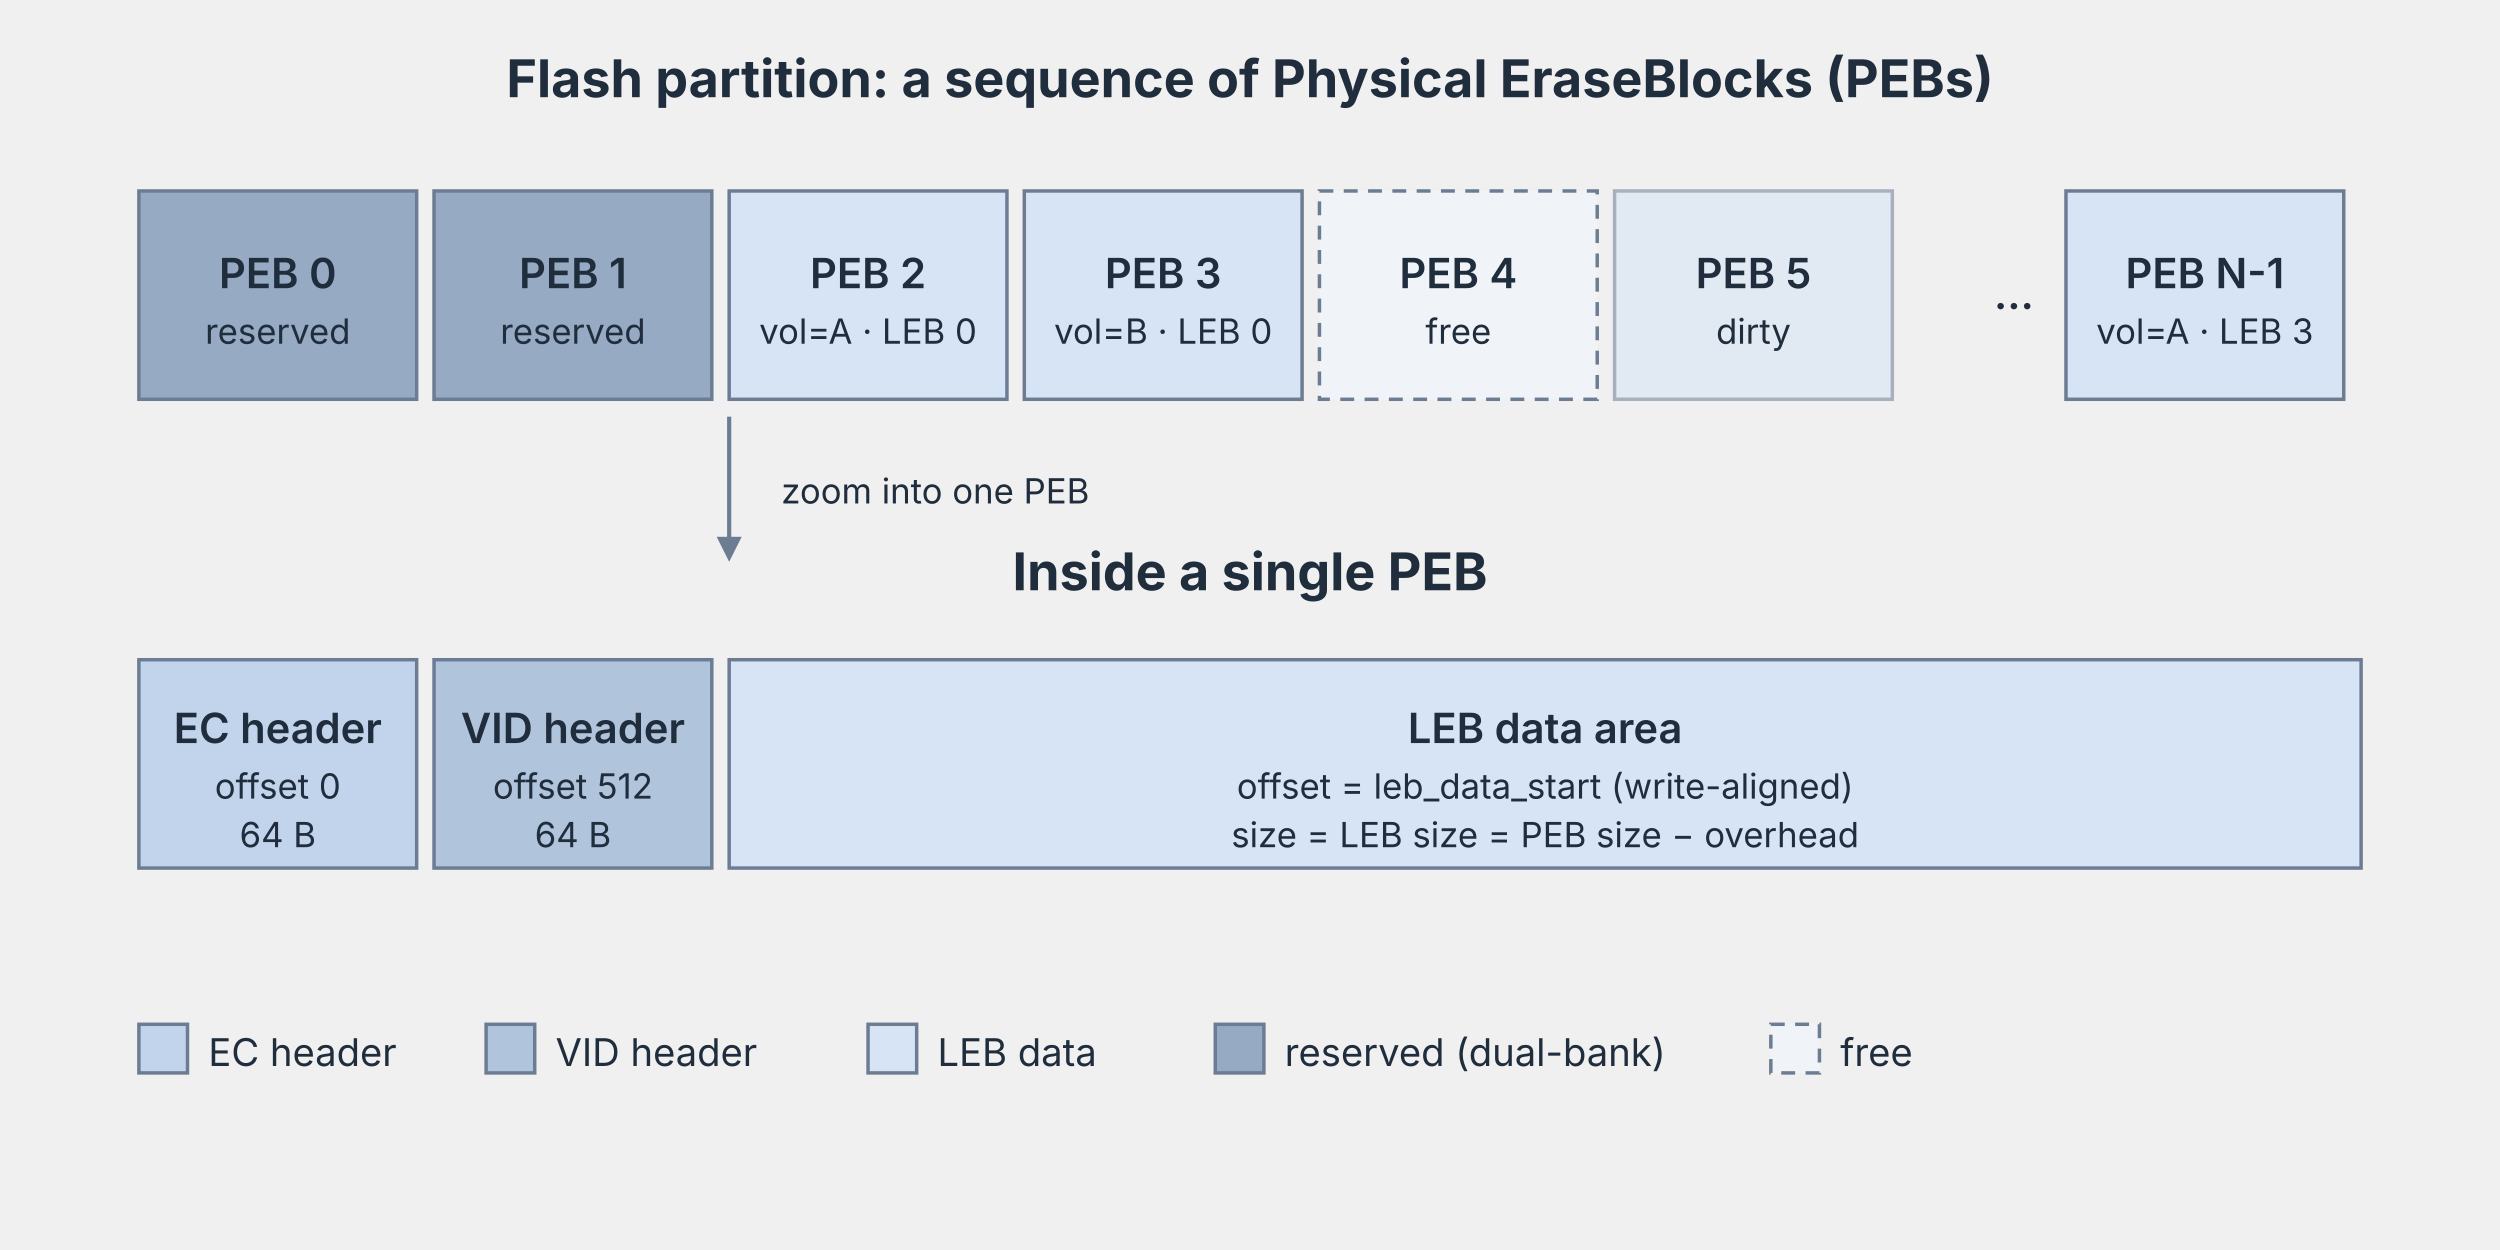
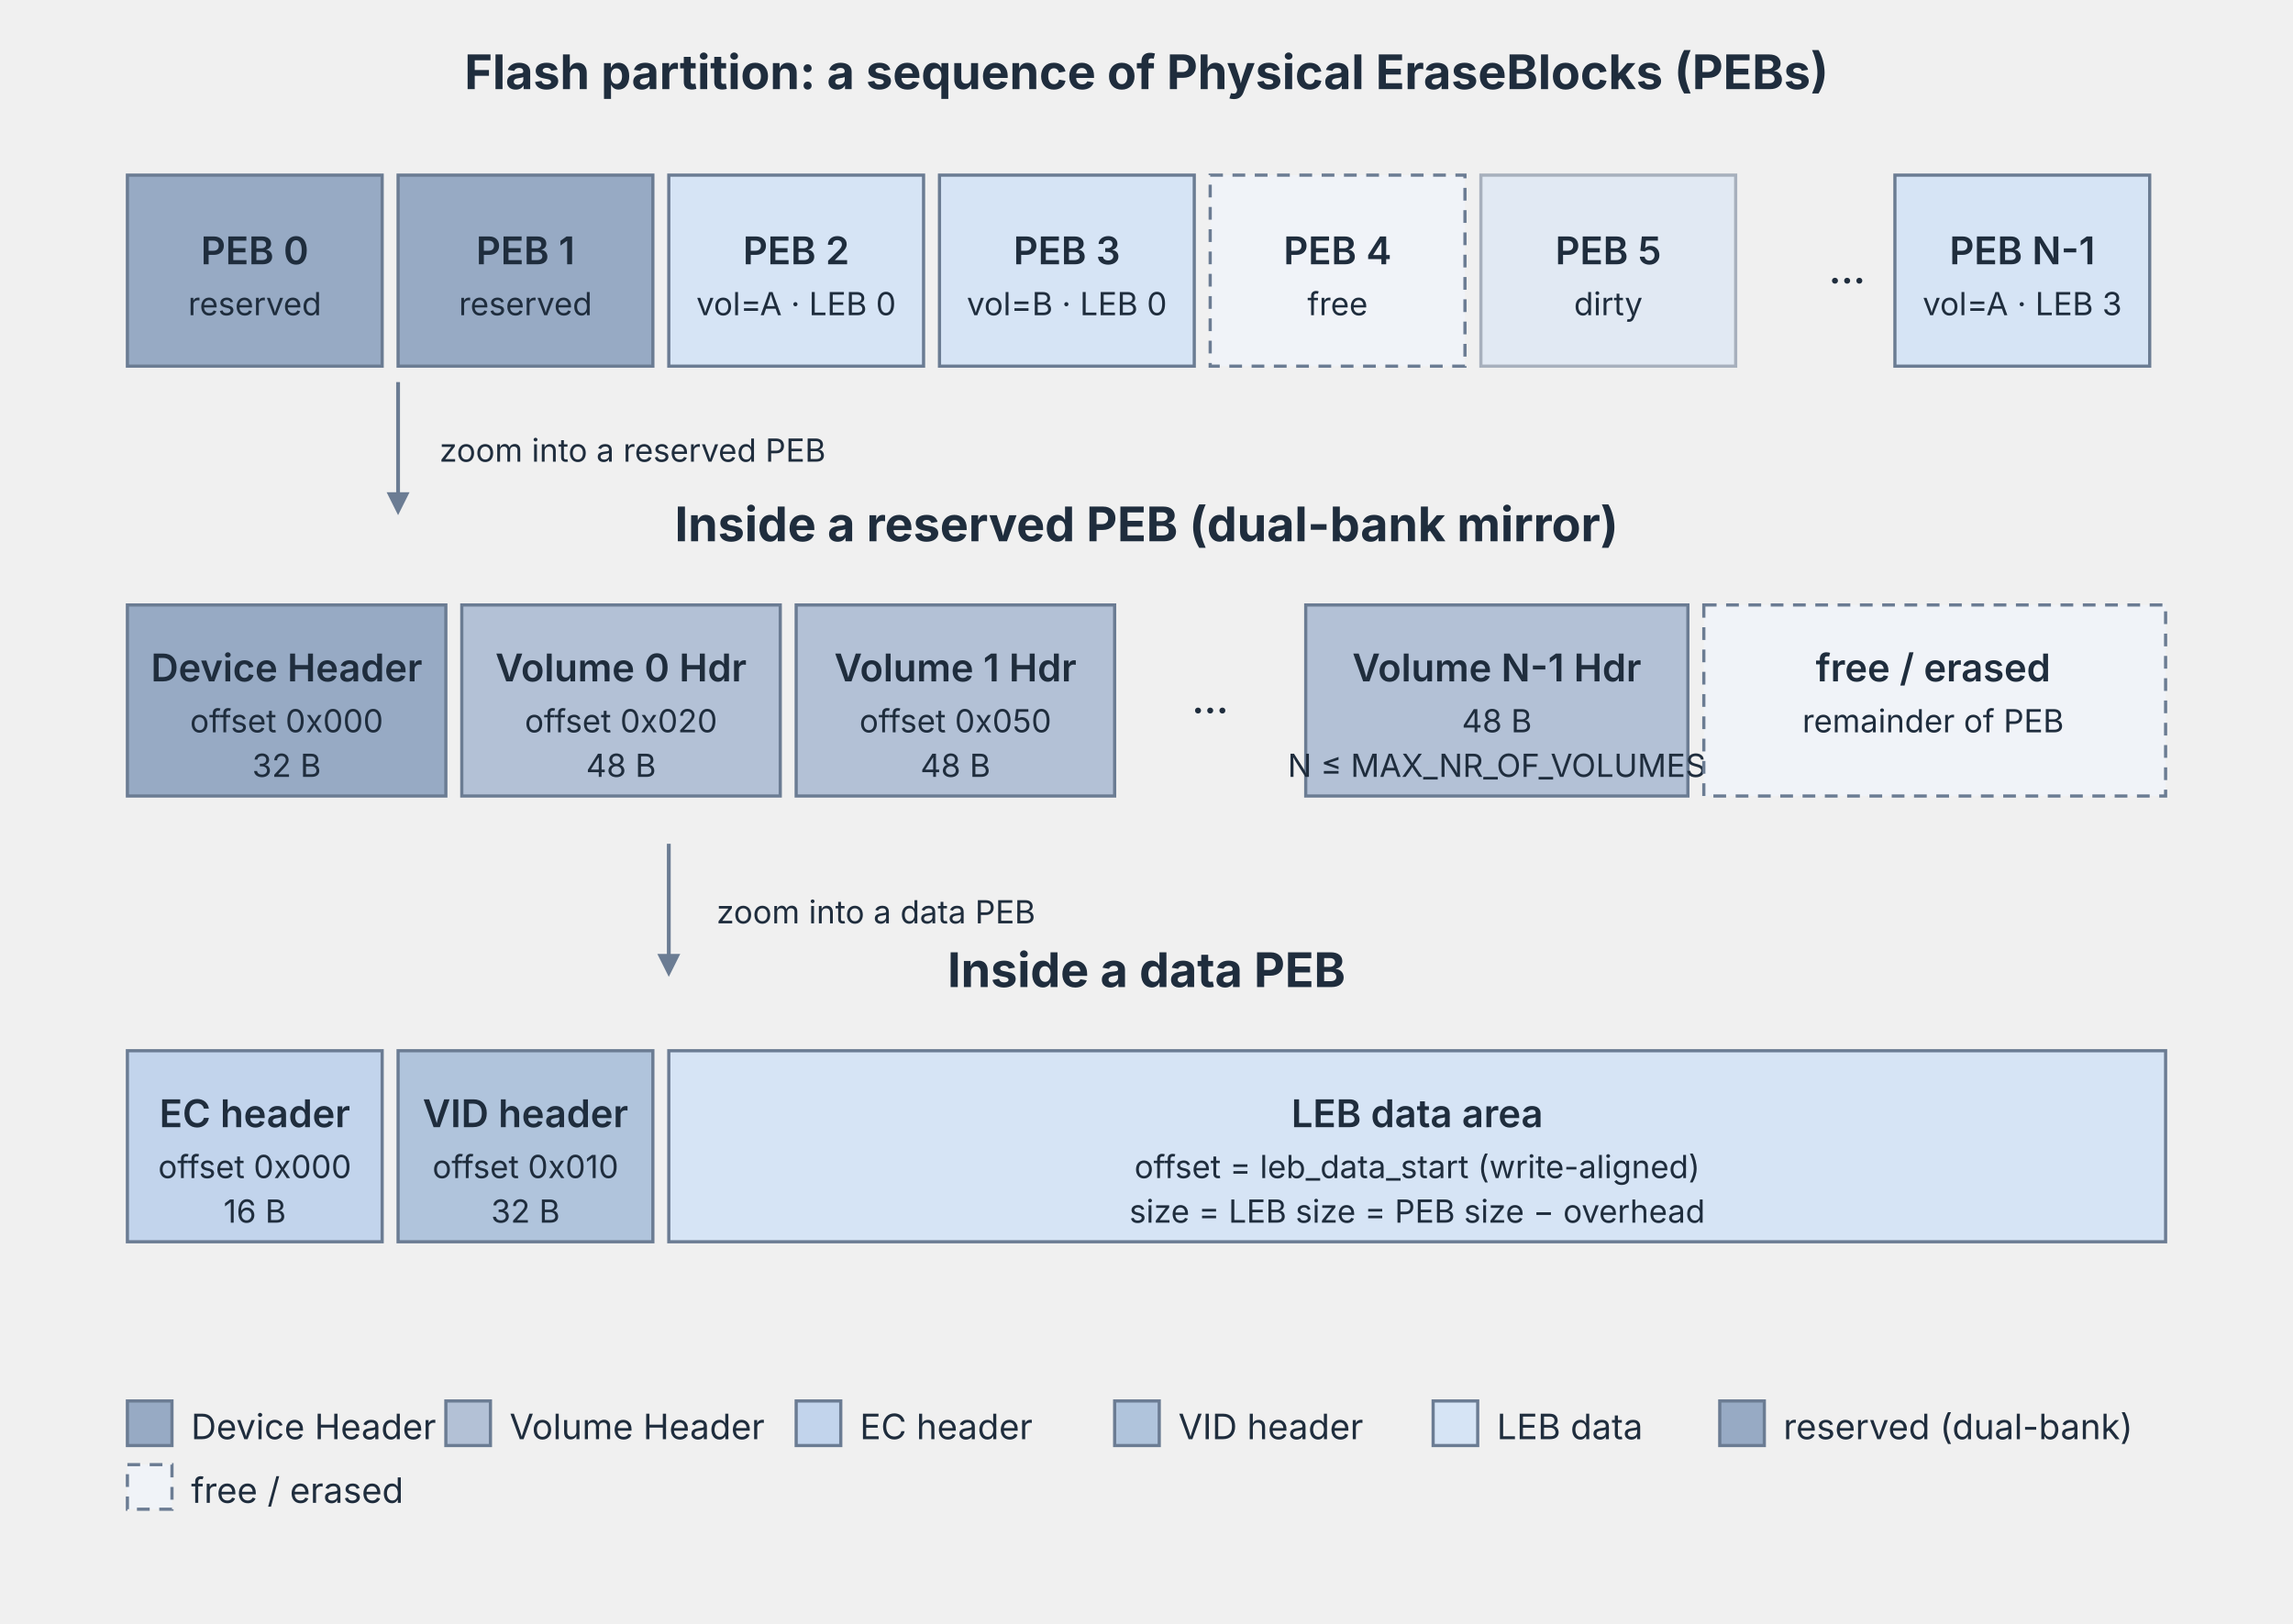
- <svg xmlns="http://www.w3.org/2000/svg" viewBox="0 0 720 360" font-family="-apple-system, BlinkMacSystemFont, 'Segoe UI', sans-serif" role="img" aria-label="UBI on-flash layout: PEBs containing EC header, VID header, and LEB data">
+ <svg xmlns="http://www.w3.org/2000/svg" viewBox="0 0 720 510" font-family="-apple-system, BlinkMacSystemFont, 'Segoe UI', sans-serif" role="img" aria-label="UBI on-flash layout: PEBs containing reserved metadata, EC header, VID header, and LEB data">
  <defs>
    <style>
      .peb-frame { stroke: #6b7c93; stroke-width: 1.5; fill: #ffffff; }
      .ec        { fill: #c2d4ec; stroke: #6b7c93; stroke-width: 1; }
      .vid       { fill: #b0c4dc; stroke: #6b7c93; stroke-width: 1; }
      .data      { fill: #d6e4f5; stroke: #6b7c93; stroke-width: 1; }
      .reserved  { fill: #97aac4; stroke: #6b7c93; stroke-width: 1; }
+       .devhdr    { fill: #97aac4; stroke: #6b7c93; stroke-width: 1; }
+       .volhdr    { fill: #b3c1d6; stroke: #6b7c93; stroke-width: 1; }
      .free      { fill: #f0f3f8; stroke: #6b7c93; stroke-width: 1; stroke-dasharray: 4 3; }
      .lbl       { fill: #1f2d3d; font-size: 12px; font-weight: 600; }
      .sub       { fill: #1f2d3d; font-size: 10px; }
      .arrow     { stroke: #6b7c93; stroke-width: 1.2; fill: none; }
      .arrowhead { fill: #6b7c93; }
      .heading   { fill: #1f2d3d; font-size: 15px; font-weight: 700; }
      .legend    { fill: #1f2d3d; font-size: 11px; }
    </style>
    <marker id="arr" viewBox="0 0 8 8" refX="6" refY="4" markerWidth="6" markerHeight="6" orient="auto">
      <path d="M0,0 L8,4 L0,8 z" class="arrowhead" />
    </marker>
  </defs>
  <text class="heading" x="360" y="28" text-anchor="middle">Flash partition: a sequence of Physical EraseBlocks (PEBs)</text>
  <g transform="translate(40,55)">
    <rect class="peb-frame reserved" x="0" y="0" width="80" height="60" />
    <text class="lbl" x="40" y="28" text-anchor="middle">PEB 0</text>
    <text class="sub" x="40" y="44" text-anchor="middle">reserved</text>
    <rect class="peb-frame reserved" x="85" y="0" width="80" height="60" />
    <text class="lbl" x="125" y="28" text-anchor="middle">PEB 1</text>
    <text class="sub" x="125" y="44" text-anchor="middle">reserved</text>
    <rect class="peb-frame data" x="170" y="0" width="80" height="60" />
    <text class="lbl" x="210" y="28" text-anchor="middle">PEB 2</text>
    <text class="sub" x="210" y="44" text-anchor="middle">vol=A · LEB 0</text>
    <rect class="peb-frame data" x="255" y="0" width="80" height="60" />
    <text class="lbl" x="295" y="28" text-anchor="middle">PEB 3</text>
    <text class="sub" x="295" y="44" text-anchor="middle">vol=B · LEB 0</text>
    <rect class="peb-frame free" x="340" y="0" width="80" height="60" />
    <text class="lbl" x="380" y="28" text-anchor="middle">PEB 4</text>
    <text class="sub" x="380" y="44" text-anchor="middle">free</text>
    <rect class="peb-frame data" x="425" y="0" width="80" height="60" opacity="0.55" />
    <text class="lbl" x="465" y="28" text-anchor="middle">PEB 5</text>
    <text class="sub" x="465" y="44" text-anchor="middle">dirty</text>
    <text class="lbl" x="540" y="34" text-anchor="middle">…</text>
    <rect class="peb-frame data" x="555" y="0" width="80" height="60" />
    <text class="lbl" x="595" y="28" text-anchor="middle">PEB N-1</text>
    <text class="sub" x="595" y="44" text-anchor="middle">vol=A · LEB 3</text>
  </g>
-   <line class="arrow" x1="210" y1="120" x2="210" y2="160" marker-end="url(#arr)" />
-   <text class="sub" x="225" y="145" text-anchor="start" fill="#6b7c93">zoom into one PEB</text>
+   <line class="arrow" x1="125" y1="120" x2="125" y2="160" marker-end="url(#arr)" />
+   <text class="sub" x="138" y="145" text-anchor="start" fill="#6b7c93">zoom into a reserved PEB</text>
+   <line class="arrow" x1="210" y1="265" x2="210" y2="305" marker-end="url(#arr)" />
+   <text class="sub" x="225" y="290" text-anchor="start" fill="#6b7c93">zoom into a data PEB</text>
  <g transform="translate(40,170)">
-     <text class="heading" x="320" y="0" text-anchor="middle">Inside a single PEB</text>
+     <text class="heading" x="320" y="0" text-anchor="middle">Inside a reserved PEB (dual-bank mirror)</text>
+     <rect class="peb-frame devhdr" x="0" y="20" width="100" height="60" />
+     <text class="lbl" x="50" y="44" text-anchor="middle">Device Header</text>
+     <text class="sub" x="50" y="60" text-anchor="middle">offset 0x000</text>
+     <text class="sub" x="50" y="74" text-anchor="middle">32 B</text>
+     <rect class="peb-frame volhdr" x="105" y="20" width="100" height="60" />
+     <text class="lbl" x="155" y="44" text-anchor="middle">Volume 0 Hdr</text>
+     <text class="sub" x="155" y="60" text-anchor="middle">offset 0x020</text>
+     <text class="sub" x="155" y="74" text-anchor="middle">48 B</text>
+     <rect class="peb-frame volhdr" x="210" y="20" width="100" height="60" />
+     <text class="lbl" x="260" y="44" text-anchor="middle">Volume 1 Hdr</text>
+     <text class="sub" x="260" y="60" text-anchor="middle">offset 0x050</text>
+     <text class="sub" x="260" y="74" text-anchor="middle">48 B</text>
+     <text class="lbl" x="340" y="54" text-anchor="middle">…</text>
+     <rect class="peb-frame volhdr" x="370" y="20" width="120" height="60" />
+     <text class="lbl" x="430" y="44" text-anchor="middle">Volume N-1 Hdr</text>
+     <text class="sub" x="430" y="60" text-anchor="middle">48 B</text>
+     <text class="sub" x="430" y="74" text-anchor="middle">N ≤ MAX_NR_OF_VOLUMES</text>
+     <rect class="peb-frame free" x="495" y="20" width="145" height="60" />
+     <text class="lbl" x="567" y="44" text-anchor="middle">free / erased</text>
+     <text class="sub" x="567" y="60" text-anchor="middle">remainder of PEB</text>
+   </g>
+   <g transform="translate(40,310)">
+     <text class="heading" x="320" y="0" text-anchor="middle">Inside a data PEB</text>
    <rect class="peb-frame ec" x="0" y="20" width="80" height="60" />
    <text class="lbl" x="40" y="44" text-anchor="middle">EC header</text>
-     <text class="sub" x="40" y="60" text-anchor="middle">offset 0</text>
-     <text class="sub" x="40" y="74" text-anchor="middle">64 B</text>
+     <text class="sub" x="40" y="60" text-anchor="middle">offset 0x000</text>
+     <text class="sub" x="40" y="74" text-anchor="middle">16 B</text>
    <rect class="peb-frame vid" x="85" y="20" width="80" height="60" />
    <text class="lbl" x="125" y="44" text-anchor="middle">VID header</text>
-     <text class="sub" x="125" y="60" text-anchor="middle">offset 512</text>
-     <text class="sub" x="125" y="74" text-anchor="middle">64 B</text>
+     <text class="sub" x="125" y="60" text-anchor="middle">offset 0x010</text>
+     <text class="sub" x="125" y="74" text-anchor="middle">32 B</text>
    <rect class="peb-frame data" x="170" y="20" width="470" height="60" />
    <text class="lbl" x="405" y="44" text-anchor="middle">LEB data area</text>
    <text class="sub" x="405" y="60" text-anchor="middle">offset = leb_data_start (write-aligned)</text>
    <text class="sub" x="405" y="74" text-anchor="middle">size = LEB size = PEB size − overhead</text>
  </g>
-   <g transform="translate(40,295)">
-     <rect class="ec" x="0" y="0" width="14" height="14" />
-     <text class="legend" x="20" y="12">EC header</text>
-     <rect class="vid" x="100" y="0" width="14" height="14" />
-     <text class="legend" x="120" y="12">VID header</text>
-     <rect class="data" x="210" y="0" width="14" height="14" />
-     <text class="legend" x="230" y="12">LEB data</text>
-     <rect class="reserved" x="310" y="0" width="14" height="14" />
-     <text class="legend" x="330" y="12">reserved (dual-bank)</text>
-     <rect class="free" x="470" y="0" width="14" height="14" />
-     <text class="legend" x="490" y="12">free</text>
+   <g transform="translate(40,440)">
+     <rect class="devhdr" x="0" y="0" width="14" height="14" />
+     <text class="legend" x="20" y="12">Device Header</text>
+     <rect class="volhdr" x="100" y="0" width="14" height="14" />
+     <text class="legend" x="120" y="12">Volume Header</text>
+     <rect class="ec" x="210" y="0" width="14" height="14" />
+     <text class="legend" x="230" y="12">EC header</text>
+     <rect class="vid" x="310" y="0" width="14" height="14" />
+     <text class="legend" x="330" y="12">VID header</text>
+     <rect class="data" x="410" y="0" width="14" height="14" />
+     <text class="legend" x="430" y="12">LEB data</text>
+     <rect class="reserved" x="500" y="0" width="14" height="14" />
+     <text class="legend" x="520" y="12">reserved (dual-bank)</text>
+   </g>
+   <g transform="translate(40,460)">
+     <rect class="free" x="0" y="0" width="14" height="14" />
+     <text class="legend" x="20" y="12">free / erased</text>
  </g>
</svg>
